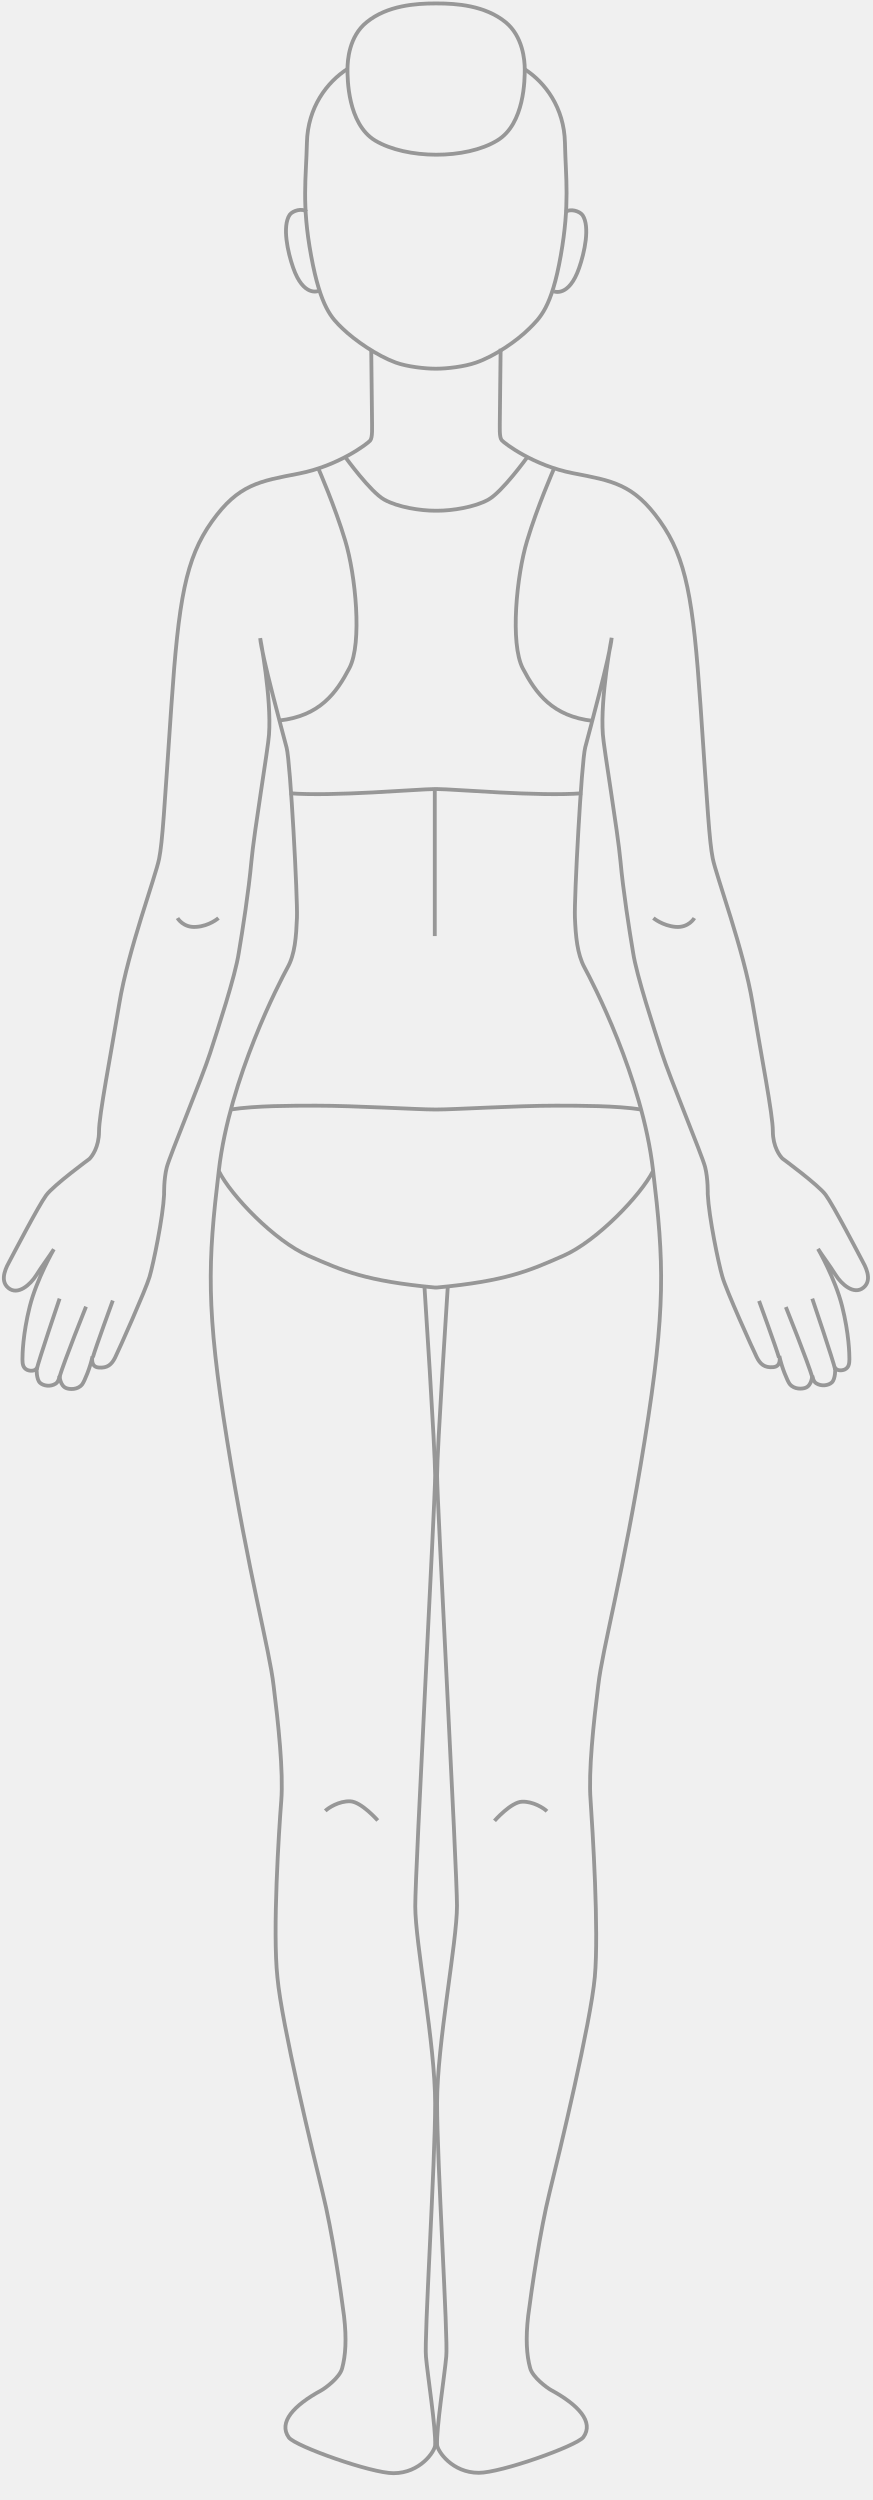
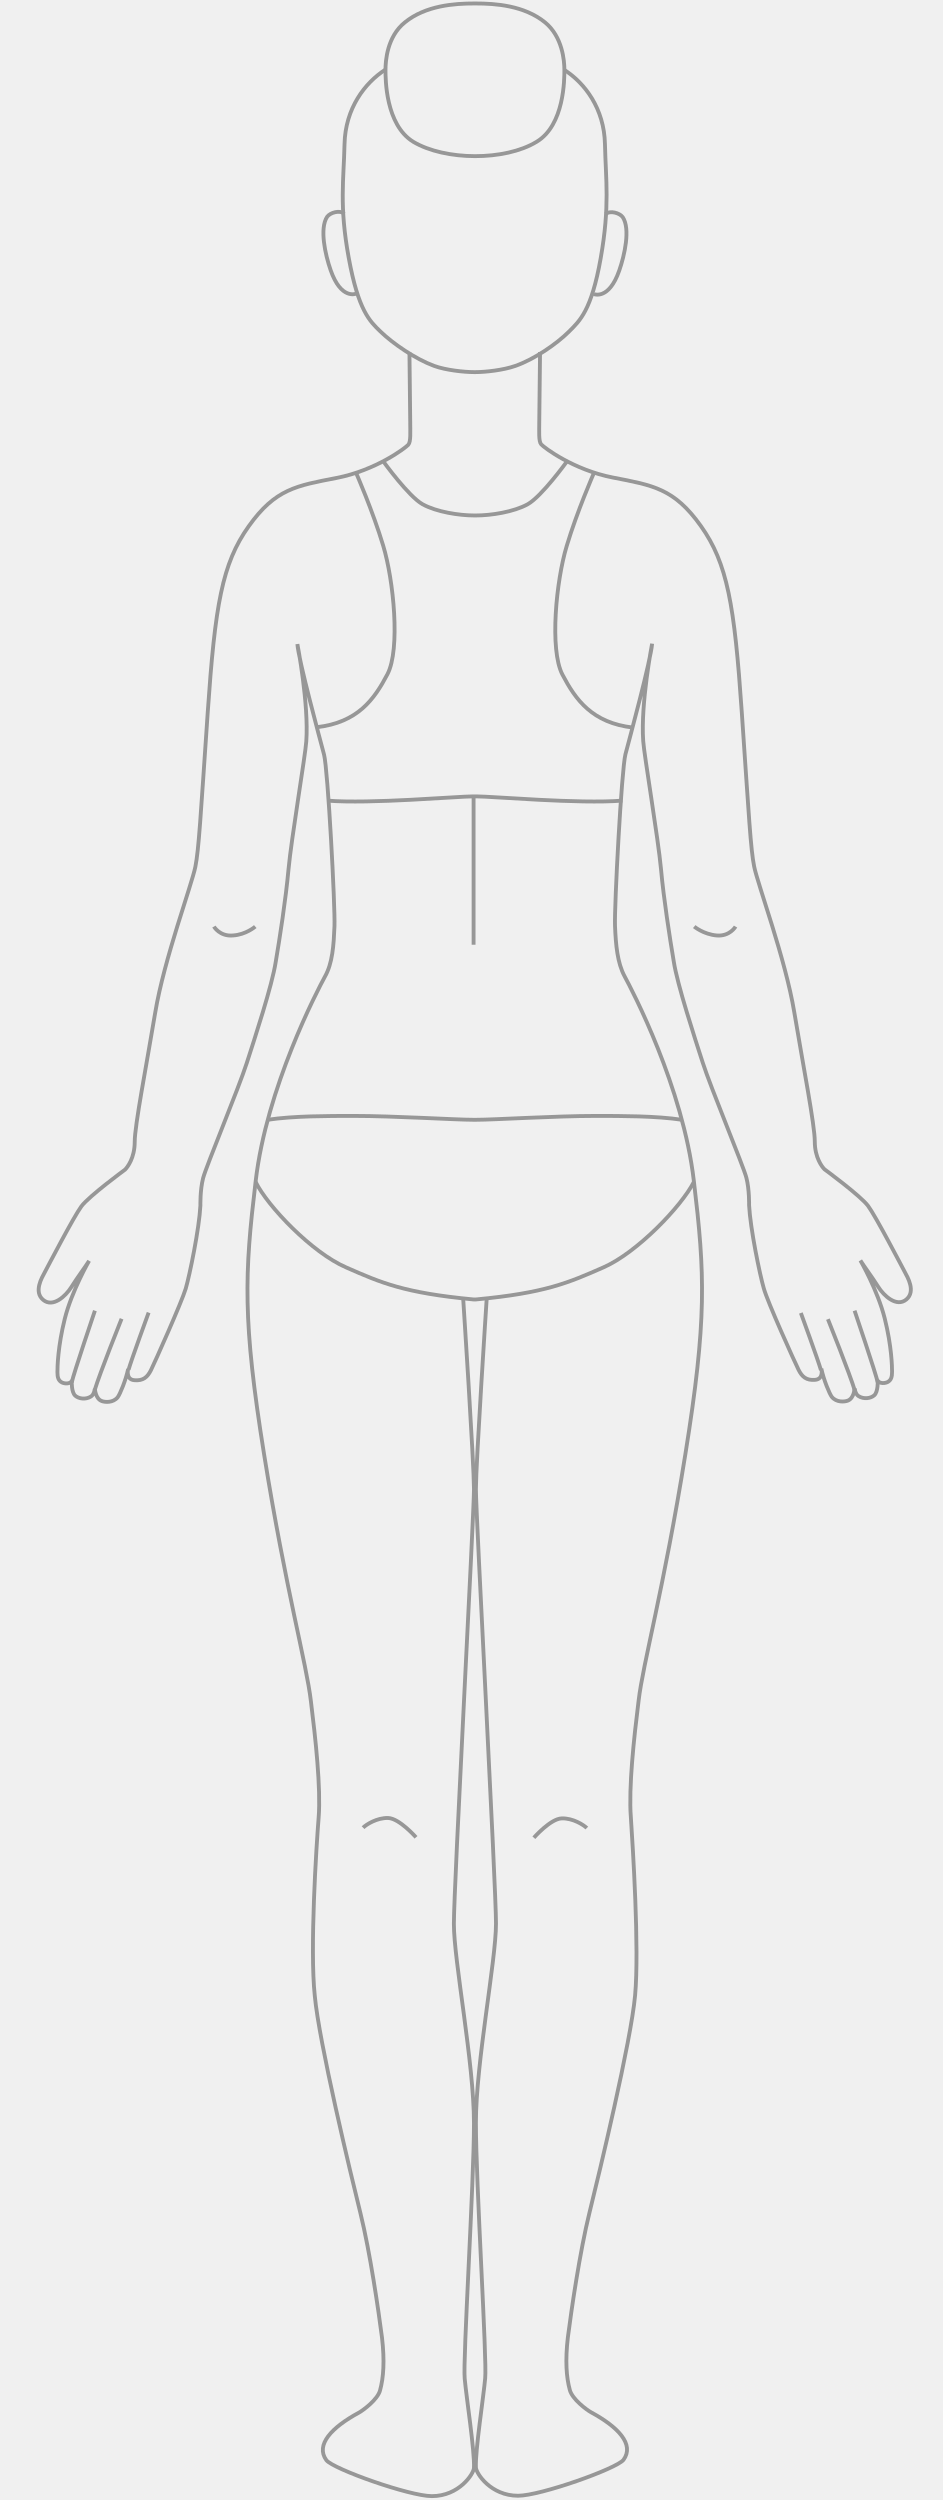
- <svg xmlns="http://www.w3.org/2000/svg" width="228" height="653" viewBox="0 0 228 653" fill="none">
-   <path d="M22.464 341.3C22.464 341.3 16.764 355.5 15.464 359.9" stroke="#979797" stroke-miterlimit="10" />
-   <path d="M29.464 339.7C29.464 339.7 24.964 352 24.264 354.5" stroke="#979797" stroke-miterlimit="10" />
-   <path d="M15.564 339.2C15.564 339.2 9.964 355.7 9.564 357.8" stroke="#979797" stroke-miterlimit="10" />
-   <path d="M110.864 336C110.864 336 113.664 378.8 113.664 385.4C113.664 392 108.464 488.3 108.464 497.9C108.464 507.5 113.664 533.9 113.664 549.5C113.664 565.1 110.764 611 111.264 615.6C111.664 620.2 113.864 634.4 113.664 638.7C113.564 640.3 109.764 646 102.764 646C96.964 646 77.264 639 75.464 636.7C72.564 632.7 76.864 628.2 83.864 624.4C84.964 623.8 88.764 621 89.364 618.6C90.264 615.3 90.564 611 89.864 605C88.964 598 86.764 582.8 84.264 572.7C81.764 562.6 73.564 528.6 72.464 516.5C71.164 504.4 72.864 478 73.464 470.4C74.064 462.8 72.664 449.9 71.464 440.3C70.364 430.7 64.964 411.4 59.364 376.5C53.764 341.6 54.264 329.9 57.164 305.7C59.964 281.5 73.164 256.3 75.064 252.8C77.064 249.3 77.364 244.6 77.564 239.7C77.764 234.8 75.864 199.1 74.864 195.3C73.864 191.5 68.264 170.8 67.964 166.7C67.964 166.7 70.964 182.2 70.264 191.9C70.064 195.2 66.364 217.3 65.664 225C64.964 232.7 63.364 243 62.364 248.9C61.464 254.9 56.864 268.9 54.864 275.1C52.864 281.4 44.364 301.8 43.564 304.9C42.764 308 42.864 312 42.864 312C42.564 318 40.064 330.1 39.064 333.5C38.064 336.9 30.964 352.8 30.064 354.6C29.164 356.4 28.064 357.4 25.764 357.2C23.464 357 24.164 354.3 24.164 354.3C23.564 357.2 22.064 360.8 21.464 361.6C20.264 363.1 18.164 362.9 17.364 362.6C15.664 362 15.564 359.4 15.564 359.4C15.564 359.4 15.364 360.9 14.564 361.4C13.164 362.3 11.364 362 10.464 361.2C9.464 360.3 9.564 357.5 9.564 357.5C8.564 358.5 7.064 357.8 7.064 357.8C6.064 357.3 5.864 356.4 5.864 355.1C5.864 353.8 5.964 348.5 7.764 341.3C9.564 334.1 14.064 326.3 14.064 326.3C13.064 327.9 10.964 330.7 9.464 333.1C7.964 335.5 4.664 338.5 2.164 336.4C-0.336 334.3 1.864 330.6 2.564 329.3C3.264 328 10.064 314.9 12.064 312.2C13.964 309.6 23.364 302.7 23.364 302.7C23.964 302.1 25.864 299.7 25.864 295.5C25.864 291.3 28.864 275.9 31.164 262.1C33.464 248.2 40.664 228.9 41.564 224.3C42.464 219.7 42.864 212 44.764 184.3C46.664 156.6 48.464 145.9 55.364 136.2C62.264 126.5 67.764 125.7 78.064 123.7C88.364 121.7 95.964 115.9 96.664 115.1C97.364 114.3 97.164 111.8 97.164 109L96.964 91.2" stroke="#979797" stroke-miterlimit="10" />
-   <path d="M98.664 475.5C98.664 475.5 94.364 470.6 91.464 470.5C88.564 470.4 85.764 472.2 84.964 473" stroke="#979797" stroke-miterlimit="10" />
-   <path d="M83.164 76C83.164 76 79.264 77.7 76.564 69.9C75.164 65.9 73.664 59.1 75.664 56.1C76.464 55 78.964 54.3 80.064 55.3" stroke="#979797" stroke-miterlimit="10" />
-   <path d="M83.164 122.4C83.164 122.4 87.464 132.2 90.164 141.2C92.864 150.1 94.664 168 91.264 174.5C87.864 181 83.564 187 72.964 188.2" stroke="#979797" stroke-miterlimit="10" />
-   <path d="M46.364 239.8C46.364 239.8 47.864 242.4 51.264 242.1C54.664 241.9 57.064 239.8 57.064 239.8" stroke="#979797" stroke-miterlimit="10" />
-   <path d="M137.064 18.1C142.364 21.5 147.364 28.1 147.564 37.3C147.764 46.6 148.864 53.2 146.464 66.8C144.064 80.4 141.064 83 138.264 85.8C135.064 89 129.264 93 124.364 94.7C121.264 95.8 116.564 96.3 114.164 96.3H113.564C111.164 96.3 106.364 95.8 103.364 94.7C98.464 92.9 92.664 88.9 89.464 85.8C86.664 83.1 83.764 80.4 81.264 66.8C78.764 53.2 79.964 46.6 80.164 37.3C80.364 28 85.464 21.4 90.764 18" stroke="#979797" stroke-miterlimit="10" />
-   <path d="M205.264 341.4C205.264 341.4 210.964 355.6 212.264 360" stroke="#979797" stroke-miterlimit="10" />
-   <path d="M198.264 339.8C198.264 339.8 202.764 352.1 203.464 354.6" stroke="#979797" stroke-miterlimit="10" />
-   <path d="M212.164 339.2C212.164 339.2 217.764 355.7 218.164 357.8" stroke="#979797" stroke-miterlimit="10" />
-   <path d="M116.964 336C116.964 336 114.164 378.8 114.164 385.4C114.164 392 119.364 488.3 119.364 497.8C119.364 507.4 114.164 533.8 114.164 549.4C114.164 565 117.064 610.9 116.564 615.5C116.164 620.1 113.964 634.3 114.164 638.6C114.264 640.2 118.064 645.9 125.064 645.9C130.864 645.9 150.564 638.9 152.364 636.6C155.264 632.6 150.964 628.1 143.964 624.3C142.864 623.7 139.064 620.9 138.464 618.5C137.564 615.2 137.264 610.9 137.964 604.9C138.864 597.9 141.064 582.7 143.564 572.6C146.064 562.5 154.264 528.5 155.364 516.4C156.464 504.3 154.764 477.9 154.264 470.3C153.664 462.7 155.064 449.8 156.264 440.2C157.364 430.6 162.764 411.3 168.364 376.4C173.964 341.5 173.464 329.8 170.564 305.6C167.764 281.4 154.564 256.2 152.664 252.7C150.764 249.2 150.364 244.5 150.164 239.6C149.964 234.7 151.864 199 152.864 195.2C153.864 191.4 159.464 170.7 159.764 166.6C159.764 166.6 156.764 182.1 157.464 191.8C157.664 195.1 161.364 217.2 162.064 224.9C162.764 232.6 164.364 242.9 165.364 248.8C166.264 254.8 170.864 268.8 172.864 275C174.864 281.3 183.364 301.7 184.164 304.8C184.964 307.9 184.864 311.9 184.864 311.9C185.164 317.9 187.664 330 188.664 333.4C189.564 336.8 196.764 352.7 197.664 354.5C198.564 356.3 199.664 357.3 201.964 357.1C204.264 356.9 203.564 354.2 203.564 354.2C204.164 357.1 205.664 360.7 206.264 361.5C207.464 363 209.564 362.8 210.364 362.5C212.064 361.9 212.164 359.3 212.164 359.3C212.164 359.3 212.364 360.8 213.164 361.3C214.564 362.2 216.364 361.9 217.264 361.1C218.264 360.2 218.164 357.4 218.164 357.4C219.164 358.4 220.664 357.7 220.664 357.7C221.664 357.2 221.864 356.3 221.864 355C221.864 353.7 221.764 348.4 219.964 341.2C218.164 334 213.664 326.2 213.664 326.2C214.664 327.8 216.764 330.6 218.264 333C219.764 335.4 223.064 338.4 225.564 336.3C228.064 334.2 225.864 330.5 225.164 329.2C224.464 327.9 217.664 314.8 215.664 312.1C213.764 309.5 204.364 302.6 204.364 302.6C203.764 302 201.864 299.6 201.864 295.4C201.864 291.2 198.864 275.8 196.564 262C194.264 248.1 187.064 228.8 186.164 224.2C185.264 219.6 184.864 211.9 182.964 184.2C181.064 156.5 179.264 145.8 172.364 136.1C165.464 126.4 159.964 125.6 149.664 123.6C139.364 121.6 131.764 115.8 131.064 115C130.364 114.2 130.564 111.7 130.564 108.9L130.764 91.1" stroke="#979797" stroke-miterlimit="10" />
-   <path d="M129.164 475.6C129.164 475.6 133.464 470.7 136.364 470.6C139.264 470.5 142.064 472.3 142.864 473.1" stroke="#979797" stroke-miterlimit="10" />
-   <path d="M114.164 0.9C119.164 0.9 126.664 1.4 132.064 5.8C136.564 9.5 137.064 15.7 137.064 18.1C137.064 20.5 137.064 32.4 129.864 36.7C121.664 41.7 106.164 41.6 97.964 36.7C90.764 32.3 90.764 20.4 90.764 18.1C90.764 15.8 91.164 9.5 95.764 5.8C101.164 1.4 108.664 0.9 113.664 0.9H114.164Z" stroke="#979797" stroke-miterlimit="10" />
-   <path d="M144.664 76.1C144.664 76.1 148.564 77.8 151.264 70C152.664 66 154.164 59.2 152.164 56.2C151.364 55.1 148.864 54.4 147.764 55.4" stroke="#979797" stroke-miterlimit="10" />
-   <path d="M152.064 207.2C140.864 208.1 118.364 206.1 114.164 206.1H113.564C109.464 206.1 86.864 208.1 75.664 207.2" stroke="#979797" stroke-miterlimit="10" />
-   <path d="M167.464 289.8C160.864 288.8 151.764 288.8 145.164 288.8C134.864 288.8 118.764 289.8 114.164 289.8H113.564C108.964 289.8 92.864 288.8 82.564 288.8C75.964 288.8 66.864 288.8 60.264 289.8" stroke="#979797" stroke-miterlimit="10" />
-   <path d="M170.564 305.9C167.364 312.2 155.864 324.2 147.164 328C138.064 332 132.164 334.6 114.164 336.3H113.564C95.564 334.6 89.664 332 80.564 328C71.764 324.2 60.264 312.2 57.164 305.9" stroke="#979797" stroke-miterlimit="10" />
-   <path d="M137.664 119.5C137.664 119.5 131.164 128.5 127.564 130.5C123.964 132.5 118.064 133.4 114.264 133.4H113.664C109.864 133.4 103.964 132.5 100.364 130.5C96.764 128.5 90.264 119.5 90.264 119.5" stroke="#979797" stroke-miterlimit="10" />
-   <path d="M144.664 122.5C144.664 122.5 140.364 132.3 137.664 141.3C134.964 150.2 133.164 168.1 136.564 174.6C139.964 181.1 144.264 187.1 154.864 188.3" stroke="#979797" stroke-miterlimit="10" />
-   <path d="M181.364 239.8C181.364 239.8 179.864 242.4 176.464 242.1C173.064 241.8 170.664 239.8 170.664 239.8" stroke="#979797" stroke-miterlimit="10" />
-   <path d="M113.564 206C113.564 206 113.564 233.2 113.564 244.5" stroke="#979797" stroke-miterlimit="10" />
+ <svg xmlns="http://www.w3.org/2000/svg" width="244px" height="647px" viewBox="0 0 244 647" version="1.1">
+   <g id="Page-1" stroke="none" stroke-width="1" fill="none" fill-rule="evenodd">
+     <rect id="Kopf-Rückseite" fill-opacity="0.02" fill="#FFFFFF" x="74" y="0" width="97" height="120" />
+     <rect id="linke-Schulter-hinten" fill-opacity="0.02" fill="#FFFFFF" x="41" y="120" width="82" height="53" />
+     <rect id="linker-Oberschenkel-hinten" fill-opacity="0.02" fill="#FFFFFF" x="67" y="338" width="56" height="136" />
+     <rect id="linker-Unterschenkel-hinten" fill-opacity="0.02" fill="#FFFFFF" x="77" y="474" width="46" height="136" />
+     <rect id="Fuß-links-hinten" fill-opacity="0.02" fill="#FFFFFF" transform="translate(100, 628) scale(1, -1) translate(-100, -628) " x="77" y="610" width="46" height="36" />
+     <rect id="rechter-Oberschenkel-hinten" fill-opacity="0.02" fill="#FFFFFF" x="126" y="338" width="56" height="136" />
+     <rect id="rechter-Unterschenkel-hinten" fill-opacity="0.02" fill="#FFFFFF" x="123" y="474" width="46" height="136" />
+     <rect id="Fuß-rechts-hinten" fill-opacity="0.02" fill="#FFFFFF" transform="translate(146, 628) scale(1, -1) translate(-146, -628) " x="123" y="610" width="46" height="36" />
+     <rect id="linke-Hand" fill-opacity="0.02" fill="#FFFFFF" transform="translate(29.19574, 335.8059) rotate(11) translate(-29.19574, -335.8059) " x="6.196" y="303.806" width="46" height="64" />
+     <rect id="rechte-Hand" fill-opacity="0.02" fill="#FFFFFF" transform="translate(215, 336) scale(-1, 1) rotate(11) translate(-215, -336) " x="192" y="304" width="46" height="64" />
+     <rect id="rechte-Schulter-hinten" fill-opacity="0.02" fill="#FFFFFF" x="123" y="120" width="82" height="53" />
+     <rect id="Rücken" fill-opacity="0.02" fill="#FFFFFF" x="82" y="173" width="82" height="115" />
+     <rect id="Hintern" fill-opacity="0.02" fill="#FFFFFF" transform="translate(124.5, 313) scale(1, -1) translate(-124.5, -313) " x="67" y="288" width="115" height="50" />
+     <path d="M82,173 L82,250 L72.556,250 L60.115,308.535 L27.836,301.674 L44.885,221.465 L48.999,222.34 L49,173 L82,173 Z" id="linker-Arm-Rückseite" fill-opacity="0.02" fill="#FFFFFF" />
+     <path d="M220.164,173 L220.164,250 L210.72,250 L198.279,308.535 L166,301.674 L183.049,221.465 L187.163,222.34 L187.164,173 L220.164,173 Z" id="rechter-Arm-Rückseite" fill-opacity="0.02" fill="#FFFFFF" transform="translate(193.0819, 240.7673) scale(-1, 1) translate(-193.0819, -240.7673) " />
+     <g id="653-female-back">
+       <g transform="translate(10, 0)" id="Path" stroke="#979797">
+         <path d="M21.464,341.3 C21.464,341.3 15.764,355.5 14.464,359.9" />
+         <path d="M28.464,339.7 C28.464,339.7 23.964,352 23.264,354.5" />
+         <path d="M14.564,339.2 C14.564,339.2 8.964,355.7 8.564,357.8" />
+         <path d="M109.864,336 C109.864,336 112.664,378.8 112.664,385.4 C112.664,392 107.464,488.3 107.464,497.9 C107.464,507.5 112.664,533.9 112.664,549.5 C112.664,565.1 109.764,611 110.264,615.6 C110.664,620.2 112.864,634.4 112.664,638.7 C112.564,640.3 108.764,646 101.764,646 C95.964,646 76.264,639 74.464,636.7 C71.564,632.7 75.864,628.2 82.864,624.4 C83.964,623.8 87.764,621 88.364,618.6 C89.264,615.3 89.564,611 88.864,605 C87.964,598 85.764,582.8 83.264,572.7 C80.764,562.6 72.564,528.6 71.464,516.5 C70.164,504.4 71.864,478 72.464,470.4 C73.064,462.8 71.664,449.9 70.464,440.3 C69.364,430.7 63.964,411.4 58.364,376.5 C52.764,341.6 53.264,329.9 56.164,305.7 C58.964,281.5 72.164,256.3 74.064,252.8 C76.064,249.3 76.364,244.6 76.564,239.7 C76.764,234.8 74.864,199.1 73.864,195.3 C72.864,191.5 67.264,170.8 66.964,166.7 C66.964,166.7 69.964,182.2 69.264,191.9 C69.064,195.2 65.364,217.3 64.664,225 C63.964,232.7 62.364,243 61.364,248.9 C60.464,254.9 55.864,268.9 53.864,275.1 C51.864,281.4 43.364,301.8 42.564,304.9 C41.764,308 41.864,312 41.864,312 C41.564,318 39.064,330.1 38.064,333.5 C37.064,336.9 29.964,352.8 29.064,354.6 C28.164,356.4 27.064,357.4 24.764,357.2 C22.464,357 23.164,354.3 23.164,354.3 C22.564,357.2 21.064,360.8 20.464,361.6 C19.264,363.1 17.164,362.9 16.364,362.6 C14.664,362 14.564,359.4 14.564,359.4 C14.564,359.4 14.364,360.9 13.564,361.4 C12.164,362.3 10.364,362 9.464,361.2 C8.464,360.3 8.564,357.5 8.564,357.5 C7.564,358.5 6.064,357.8 6.064,357.8 C5.064,357.3 4.864,356.4 4.864,355.1 C4.864,353.8 4.964,348.5 6.764,341.3 C8.564,334.1 13.064,326.3 13.064,326.3 C12.064,327.9 9.964,330.7 8.464,333.1 C6.964,335.5 3.664,338.5 1.164,336.4 C-1.336,334.3 0.864,330.6 1.564,329.3 C2.264,328 9.064,314.9 11.064,312.2 C12.964,309.6 22.364,302.7 22.364,302.7 C22.964,302.1 24.864,299.7 24.864,295.5 C24.864,291.3 27.864,275.9 30.164,262.1 C32.464,248.2 39.664,228.9 40.564,224.3 C41.464,219.7 41.864,212 43.764,184.3 C45.664,156.6 47.464,145.9 54.364,136.2 C61.264,126.5 66.764,125.7 77.064,123.7 C87.364,121.7 94.964,115.9 95.664,115.1 C96.364,114.3 96.164,111.8 96.164,109 L95.964,91.2" />
+         <path d="M97.664,475.5 C97.664,475.5 93.364,470.6 90.464,470.5 C87.564,470.4 84.764,472.2 83.964,473" />
+         <path d="M82.164,76 C82.164,76 78.264,77.7 75.564,69.9 C74.164,65.9 72.664,59.1 74.664,56.1 C75.464,55 77.964,54.3 79.064,55.3" />
+         <path d="M82.164,122.4 C82.164,122.4 86.464,132.2 89.164,141.2 C91.864,150.1 93.664,168 90.264,174.5 C86.864,181 82.564,187 71.964,188.2" />
+         <path d="M45.364,239.8 C45.364,239.8 46.864,242.4 50.264,242.1 C53.664,241.9 56.064,239.8 56.064,239.8" />
+         <path d="M136.064,18.1 C141.364,21.5 146.364,28.1 146.564,37.3 C146.764,46.6 147.864,53.2 145.464,66.8 C143.064,80.4 140.064,83 137.264,85.8 C134.064,89 128.264,93 123.364,94.7 C120.264,95.8 115.564,96.3 113.164,96.3 L112.564,96.3 C110.164,96.3 105.364,95.8 102.364,94.7 C97.464,92.9 91.664,88.9 88.464,85.8 C85.664,83.1 82.764,80.4 80.264,66.8 C77.764,53.2 78.964,46.6 79.164,37.3 C79.364,28 84.464,21.4 89.764,18" />
+         <path d="M204.264,341.4 C204.264,341.4 209.964,355.6 211.264,360" />
+         <path d="M197.264,339.8 C197.264,339.8 201.764,352.1 202.464,354.6" />
+         <path d="M211.164,339.2 C211.164,339.2 216.764,355.7 217.164,357.8" />
+         <path d="M115.964,336 C115.964,336 113.164,378.8 113.164,385.4 C113.164,392 118.364,488.3 118.364,497.8 C118.364,507.4 113.164,533.8 113.164,549.4 C113.164,565 116.064,610.9 115.564,615.5 C115.164,620.1 112.964,634.3 113.164,638.6 C113.264,640.2 117.064,645.9 124.064,645.9 C129.864,645.9 149.564,638.9 151.364,636.6 C154.264,632.6 149.964,628.1 142.964,624.3 C141.864,623.7 138.064,620.9 137.464,618.5 C136.564,615.2 136.264,610.9 136.964,604.9 C137.864,597.9 140.064,582.7 142.564,572.6 C145.064,562.5 153.264,528.5 154.364,516.4 C155.464,504.3 153.764,477.9 153.264,470.3 C152.664,462.7 154.064,449.8 155.264,440.2 C156.364,430.6 161.764,411.3 167.364,376.4 C172.964,341.5 172.464,329.8 169.564,305.6 C166.764,281.4 153.564,256.2 151.664,252.7 C149.764,249.2 149.364,244.5 149.164,239.6 C148.964,234.7 150.864,199 151.864,195.2 C152.864,191.4 158.464,170.7 158.764,166.6 C158.764,166.6 155.764,182.1 156.464,191.8 C156.664,195.1 160.364,217.2 161.064,224.9 C161.764,232.6 163.364,242.9 164.364,248.8 C165.264,254.8 169.864,268.8 171.864,275 C173.864,281.3 182.364,301.7 183.164,304.8 C183.964,307.9 183.864,311.9 183.864,311.9 C184.164,317.9 186.664,330 187.664,333.4 C188.564,336.8 195.764,352.7 196.664,354.5 C197.564,356.3 198.664,357.3 200.964,357.1 C203.264,356.9 202.564,354.2 202.564,354.2 C203.164,357.1 204.664,360.7 205.264,361.5 C206.464,363 208.564,362.8 209.364,362.5 C211.064,361.9 211.164,359.3 211.164,359.3 C211.164,359.3 211.364,360.8 212.164,361.3 C213.564,362.2 215.364,361.9 216.264,361.1 C217.264,360.2 217.164,357.4 217.164,357.4 C218.164,358.4 219.664,357.7 219.664,357.7 C220.664,357.2 220.864,356.3 220.864,355 C220.864,353.7 220.764,348.4 218.964,341.2 C217.164,334 212.664,326.2 212.664,326.2 C213.664,327.8 215.764,330.6 217.264,333 C218.764,335.4 222.064,338.4 224.564,336.3 C227.064,334.2 224.864,330.5 224.164,329.2 C223.464,327.9 216.664,314.8 214.664,312.1 C212.764,309.5 203.364,302.6 203.364,302.6 C202.764,302 200.864,299.6 200.864,295.4 C200.864,291.2 197.864,275.8 195.564,262 C193.264,248.1 186.064,228.8 185.164,224.2 C184.264,219.6 183.864,211.9 181.964,184.2 C180.064,156.5 178.264,145.8 171.364,136.1 C164.464,126.4 158.964,125.6 148.664,123.6 C138.364,121.6 130.764,115.8 130.064,115 C129.364,114.2 129.564,111.7 129.564,108.9 L129.764,91.1" />
+         <path d="M128.164,475.6 C128.164,475.6 132.464,470.7 135.364,470.6 C138.264,470.5 141.064,472.3 141.864,473.1" />
+         <path d="M113.164,0.9 C118.164,0.9 125.664,1.4 131.064,5.8 C135.564,9.5 136.064,15.7 136.064,18.1 C136.064,20.5 136.064,32.4 128.864,36.7 C120.664,41.7 105.164,41.6 96.964,36.7 C89.764,32.3 89.764,20.4 89.764,18.1 C89.764,15.8 90.164,9.5 94.764,5.8 C100.164,1.4 107.664,0.9 112.664,0.9 L113.164,0.9 Z" />
+         <path d="M143.664,76.1 C143.664,76.1 147.564,77.8 150.264,70 C151.664,66 153.164,59.2 151.164,56.2 C150.364,55.1 147.864,54.4 146.764,55.4" />
+         <path d="M151.064,207.2 C139.864,208.1 117.364,206.1 113.164,206.1 L112.564,206.1 C108.464,206.1 85.864,208.1 74.664,207.2" />
+         <path d="M166.464,289.8 C159.864,288.8 150.764,288.8 144.164,288.8 C133.864,288.8 117.764,289.8 113.164,289.8 L112.564,289.8 C107.964,289.8 91.864,288.8 81.564,288.8 C74.964,288.8 65.864,288.8 59.264,289.8" />
+         <path d="M169.564,305.9 C166.364,312.2 154.864,324.2 146.164,328 C137.064,332 131.164,334.6 113.164,336.3 L112.564,336.3 C94.564,334.6 88.664,332 79.564,328 C70.764,324.2 59.264,312.2 56.164,305.9" />
+         <path d="M136.664,119.5 C136.664,119.5 130.164,128.5 126.564,130.5 C122.964,132.5 117.064,133.4 113.264,133.4 L112.664,133.4 C108.864,133.4 102.964,132.5 99.364,130.5 C95.764,128.5 89.264,119.5 89.264,119.5" />
+         <path d="M143.664,122.5 C143.664,122.5 139.364,132.3 136.664,141.3 C133.964,150.2 132.164,168.1 135.564,174.6 C138.964,181.1 143.264,187.1 153.864,188.3" />
+         <path d="M180.364,239.8 C180.364,239.8 178.864,242.4 175.464,242.1 C172.064,241.8 169.664,239.8 169.664,239.8" />
+         <path d="M112.564,206 C112.564,206 112.564,233.2 112.564,244.5" />
+       </g>
+     </g>
+   </g>
</svg>
